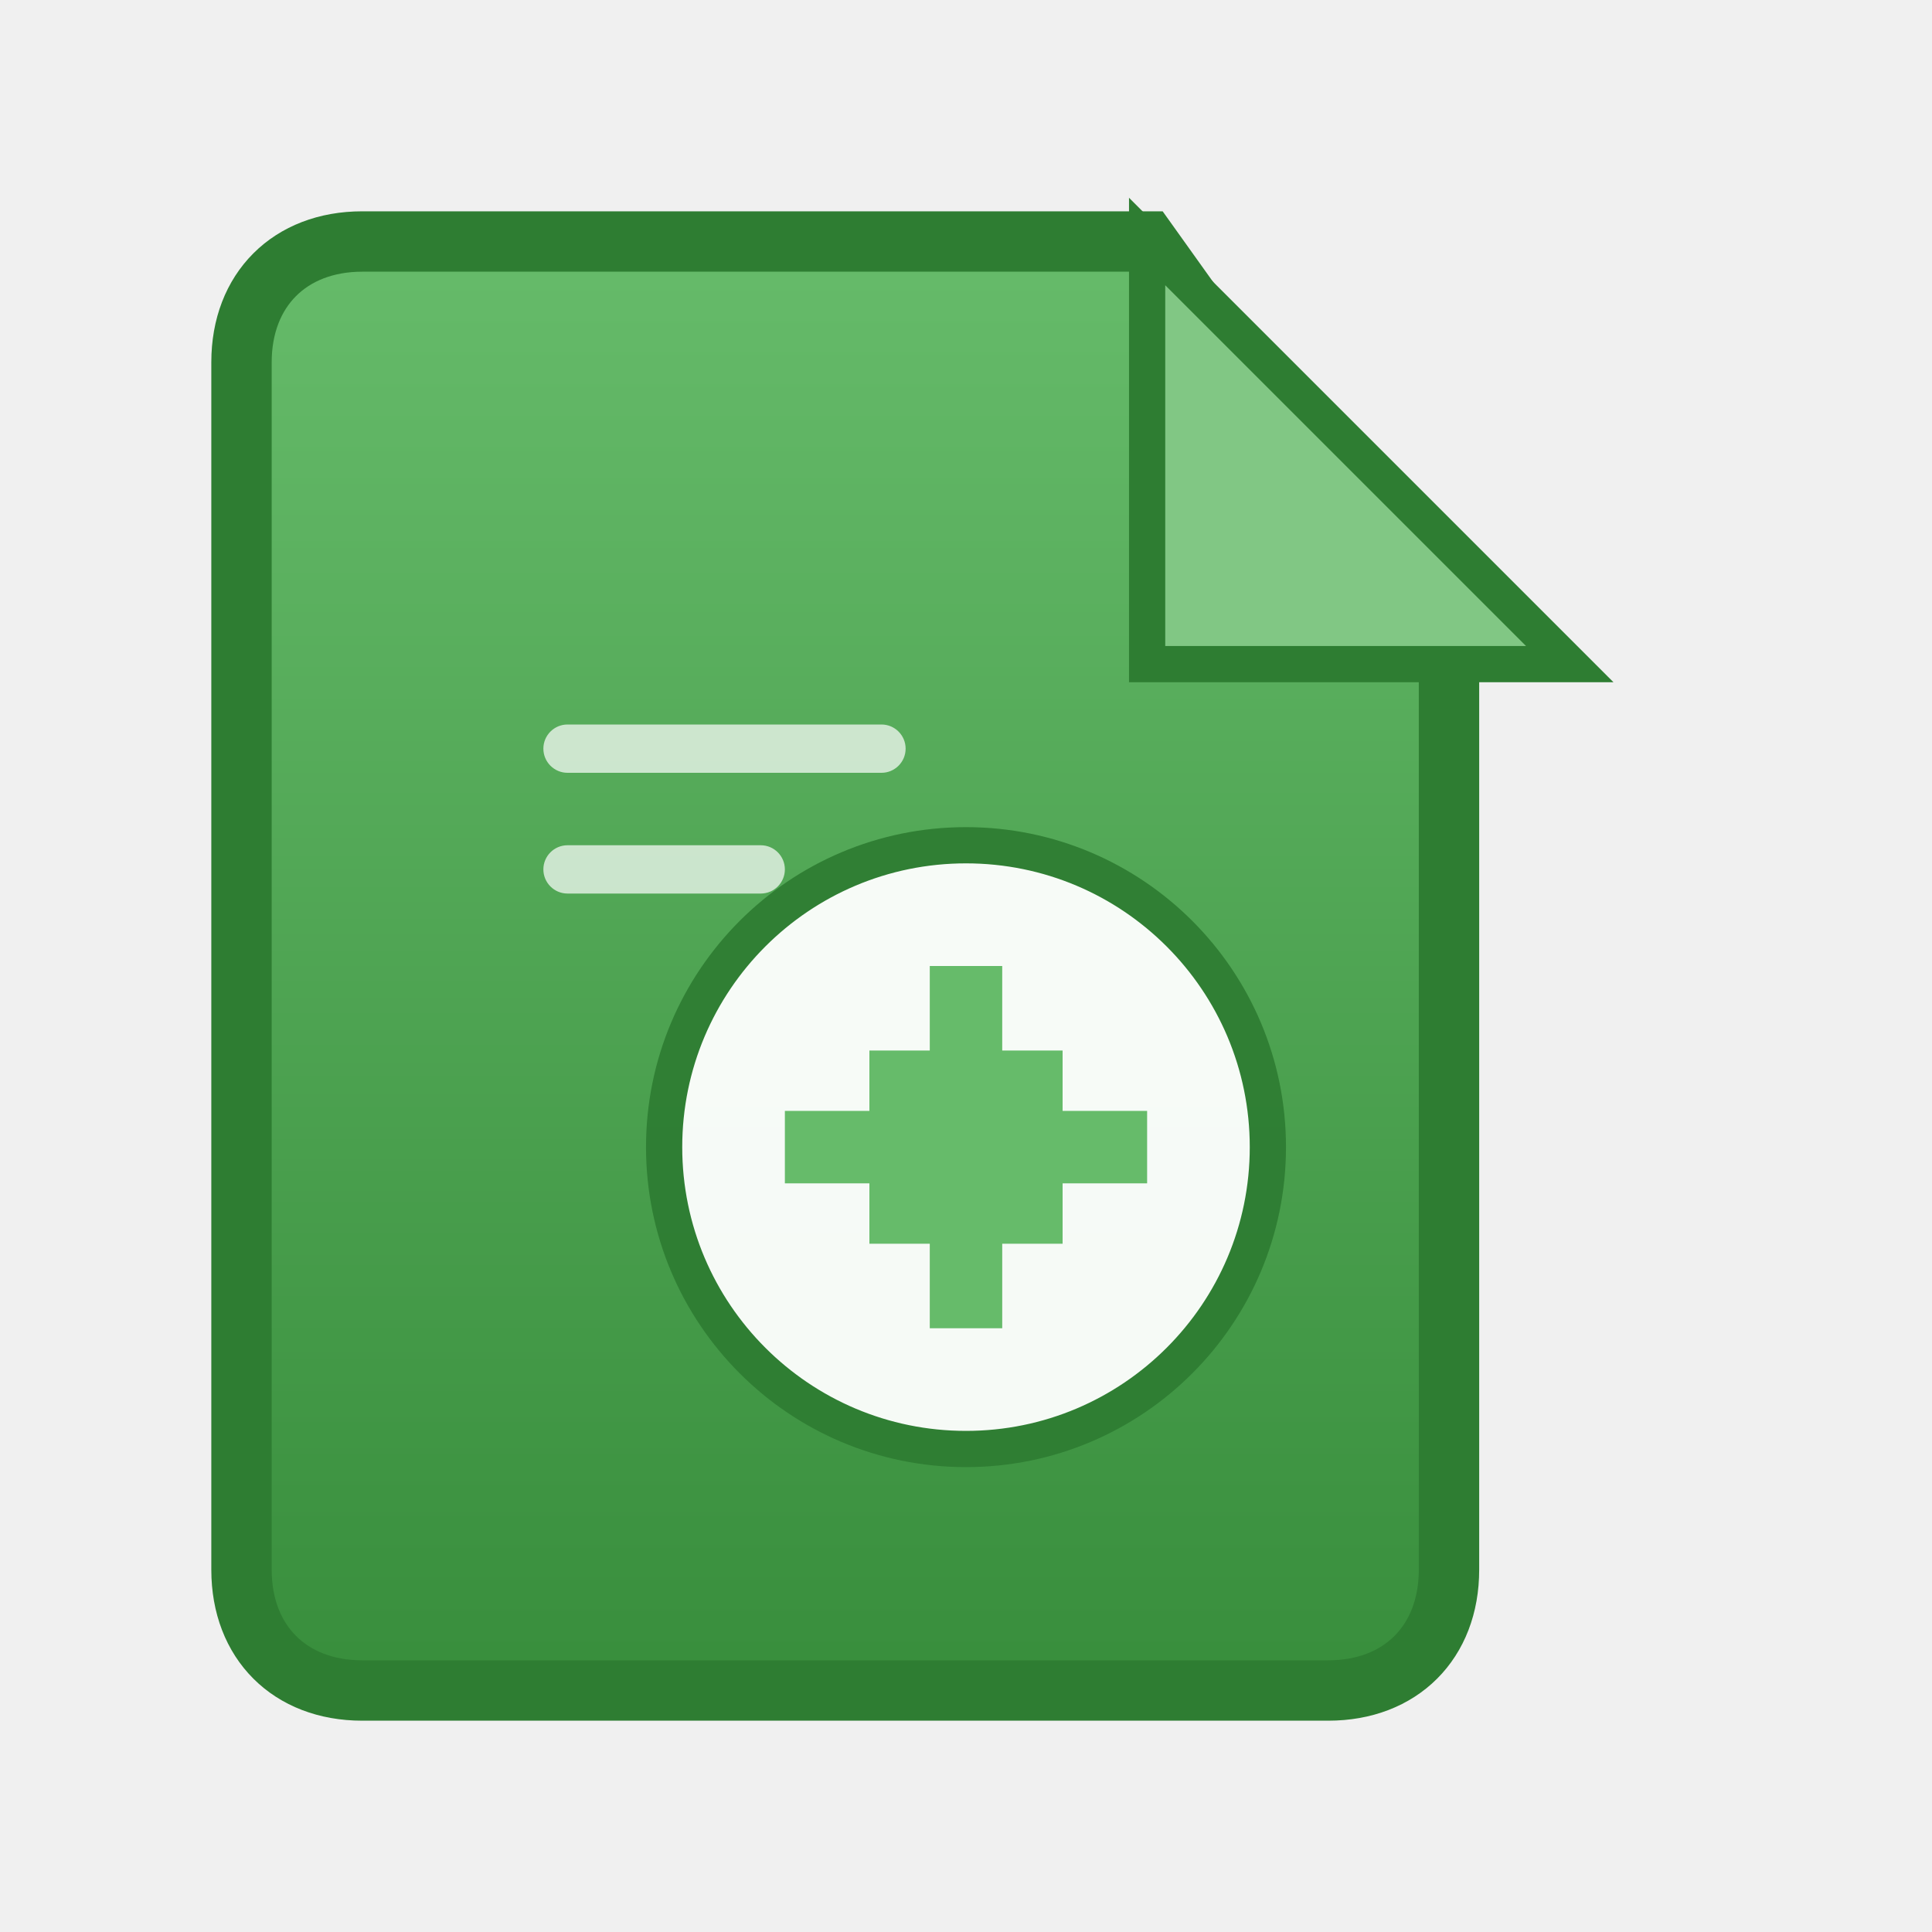
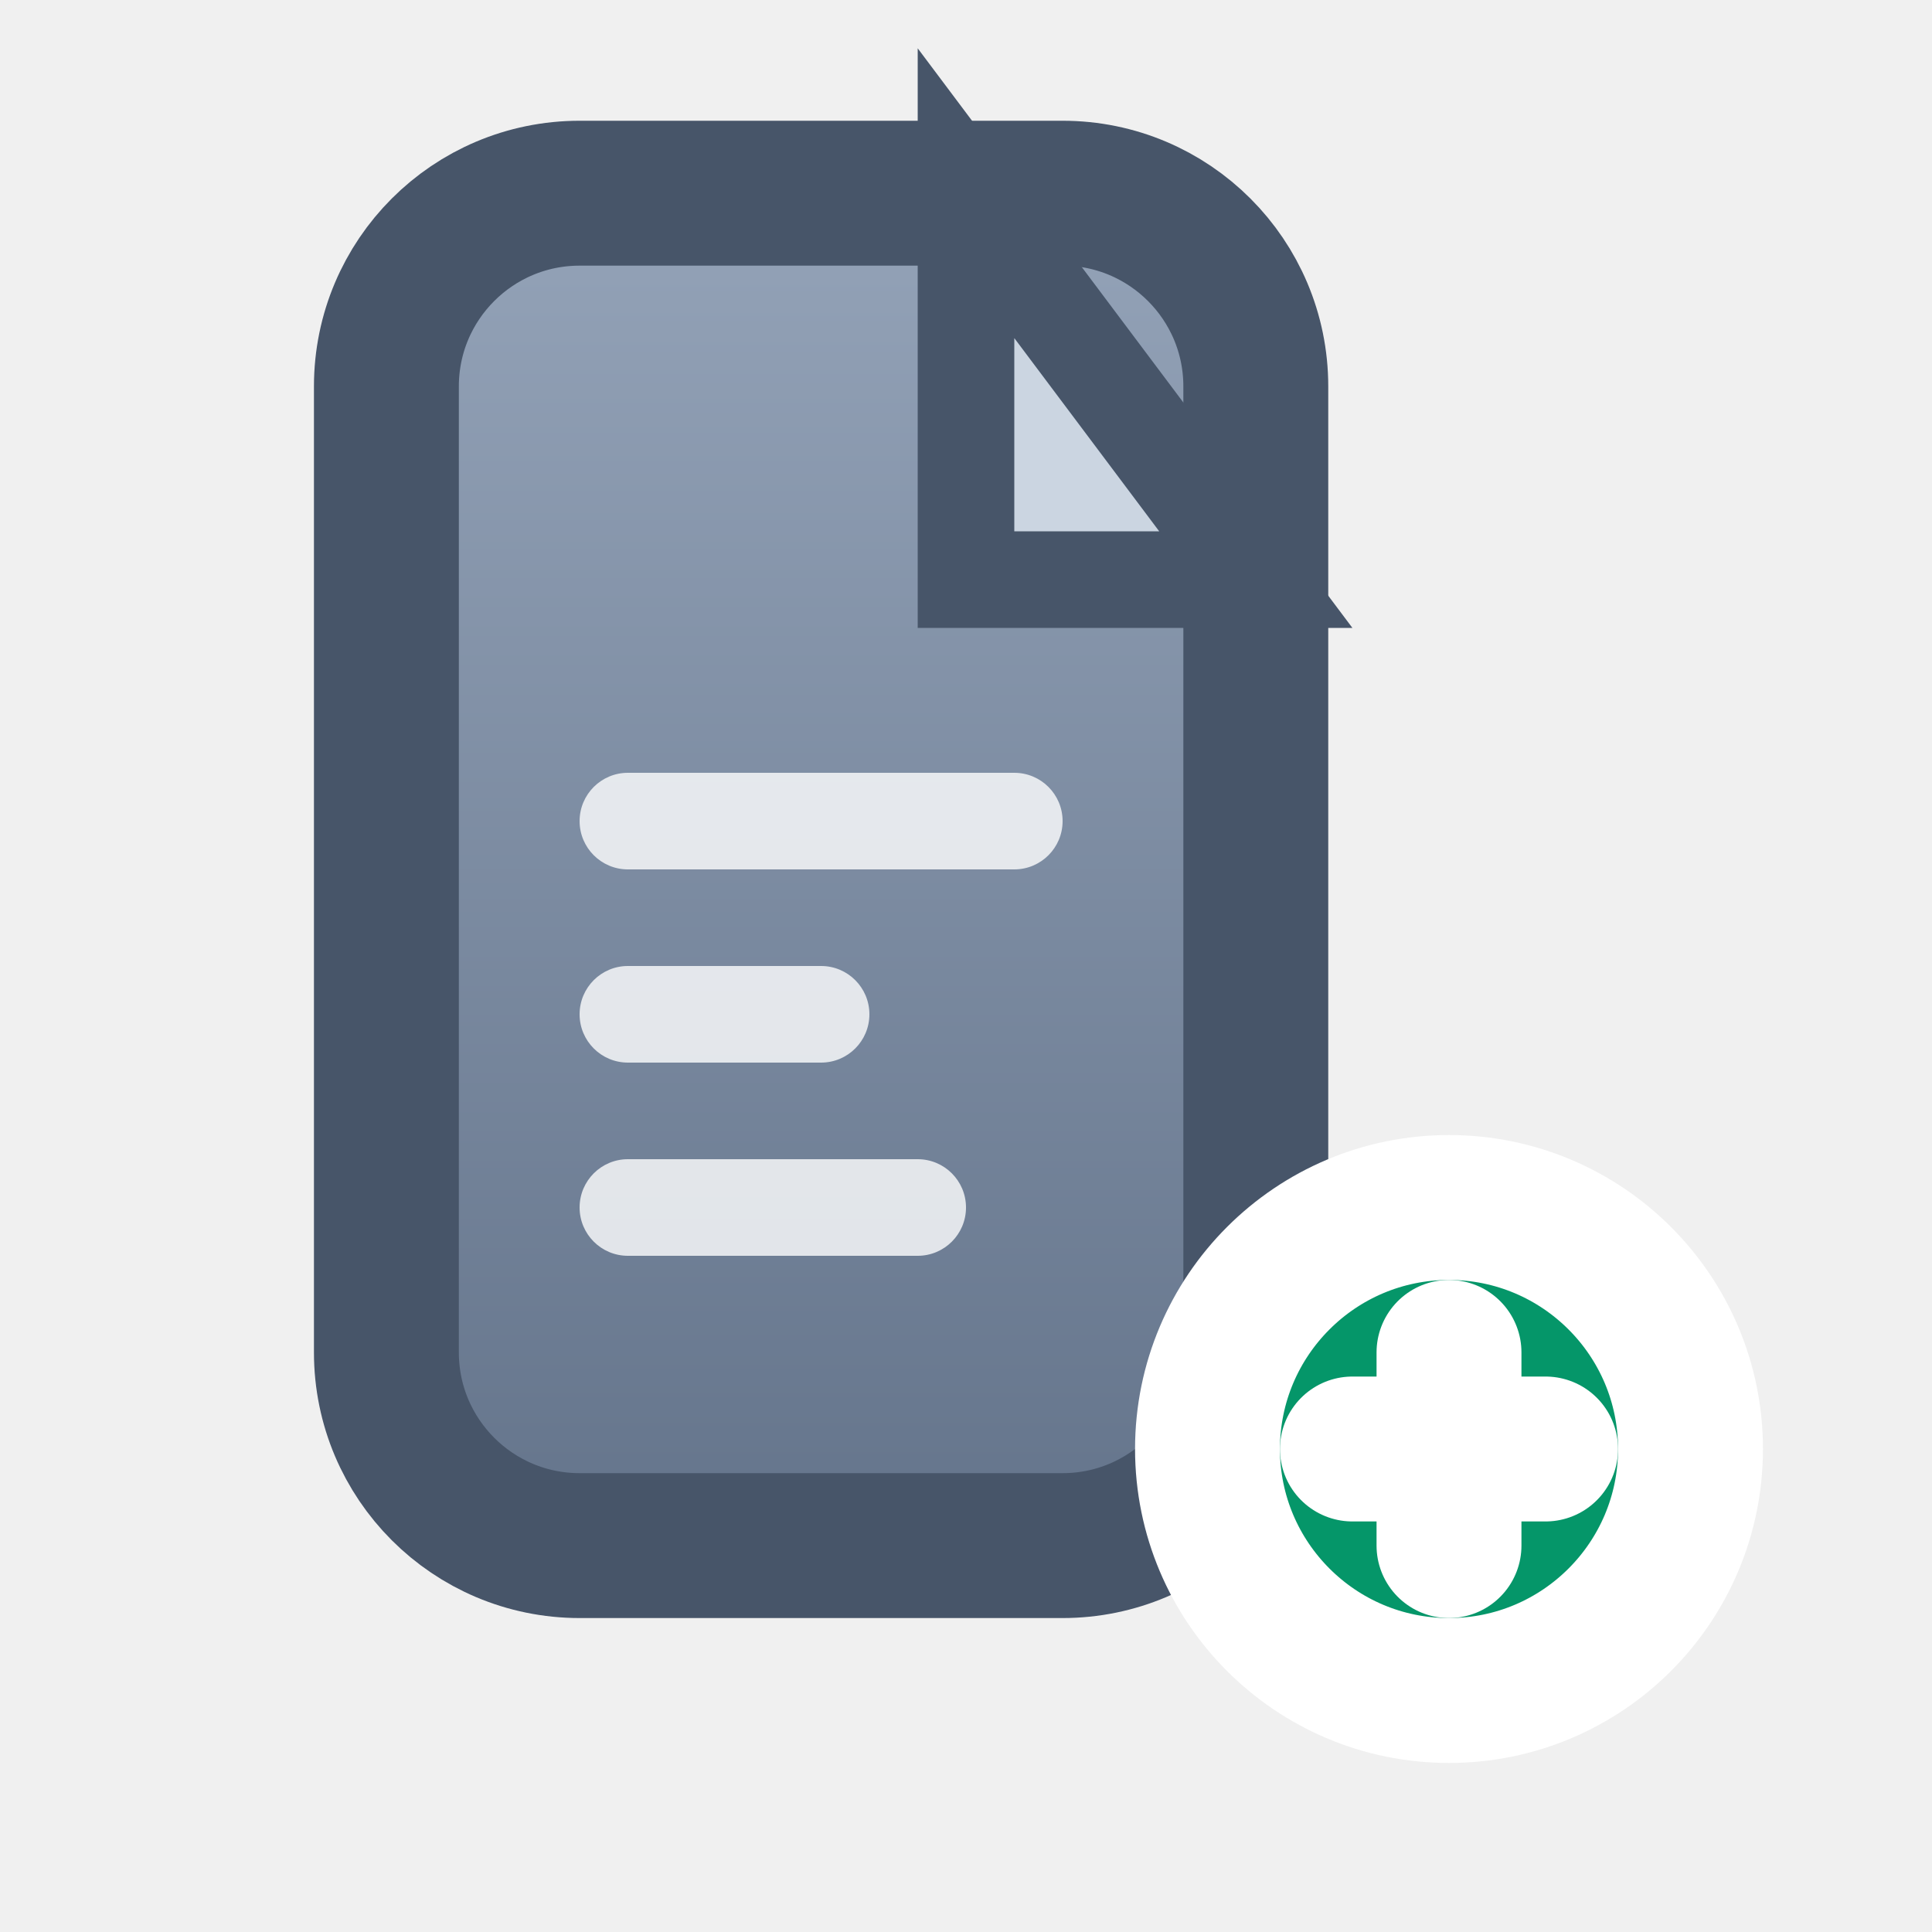
- <svg xmlns="http://www.w3.org/2000/svg" width="16" height="16" viewBox="0 0 16 16">
+ <svg xmlns="http://www.w3.org/2000/svg" width="20" height="20" viewBox="0 0 20 20">
  <defs>
    <linearGradient id="addFileGrad" x1="0%" y1="0%" x2="0%" y2="100%">
-       <stop offset="0%" style="stop-color:#66BB6A;stop-opacity:1" />
-       <stop offset="100%" style="stop-color:#388E3C;stop-opacity:1" />
+       <stop offset="0%" style="stop-color:#94A3B8;stop-opacity:1" />
+       <stop offset="100%" style="stop-color:#64748B;stop-opacity:1" />
    </linearGradient>
  </defs>
-   <path d="M3 2c-0.6 0-1 0.4-1 1v10c0 0.6 0.4 1 1 1h8c0.6 0 1-0.4 1-1V5.5L9.5 2H3z" fill="url(#addFileGrad)" stroke="#2E7D32" stroke-width="0.5" rx="0.5" />
-   <path d="M9.5 2v3.5H13L9.5 2z" fill="#81C784" stroke="#2E7D32" stroke-width="0.3" />
-   <circle cx="8" cy="9.5" r="2.5" fill="#FFFFFF" stroke="#2E7D32" stroke-width="0.3" opacity="0.95" />
-   <path d="M7.2 8.7h1.6v1.6H7.2z" fill="#66BB6A" rx="0.2" />
-   <path d="M6.5 9.2h3v0.6h-3z" fill="#66BB6A" rx="0.1" />
-   <path d="M7.7 8h0.6v3h-0.6z" fill="#66BB6A" rx="0.1" />
-   <rect x="4.5" y="6" width="3" height="0.4" fill="#FFFFFF" opacity="0.7" rx="0.2" />
-   <rect x="4.5" y="7" width="2" height="0.4" fill="#FFFFFF" opacity="0.7" rx="0.2" />
+   <rect x="4" y="2" width="9" height="14" fill="url(#addFileGrad)" stroke="#475569" stroke-width="1.5" rx="2" />
+   <path d="M10 2v4h3L10 2z" fill="#CBD5E1" stroke="#475569" stroke-width="1" />
+   <rect x="6" y="8" width="5" height="1" fill="#FFFFFF" opacity="0.8" rx="0.5" />
+   <rect x="6" y="10" width="3" height="1" fill="#FFFFFF" opacity="0.8" rx="0.5" />
+   <rect x="6" y="12" width="4" height="1" fill="#FFFFFF" opacity="0.8" rx="0.5" />
+   <circle cx="15" cy="15" r="2.5" fill="#059669" stroke="#FFFFFF" stroke-width="1.5" />
+   <path d="M14 15h2M15 14v2" stroke="#FFFFFF" stroke-width="1.5" stroke-linecap="round" />
</svg>
